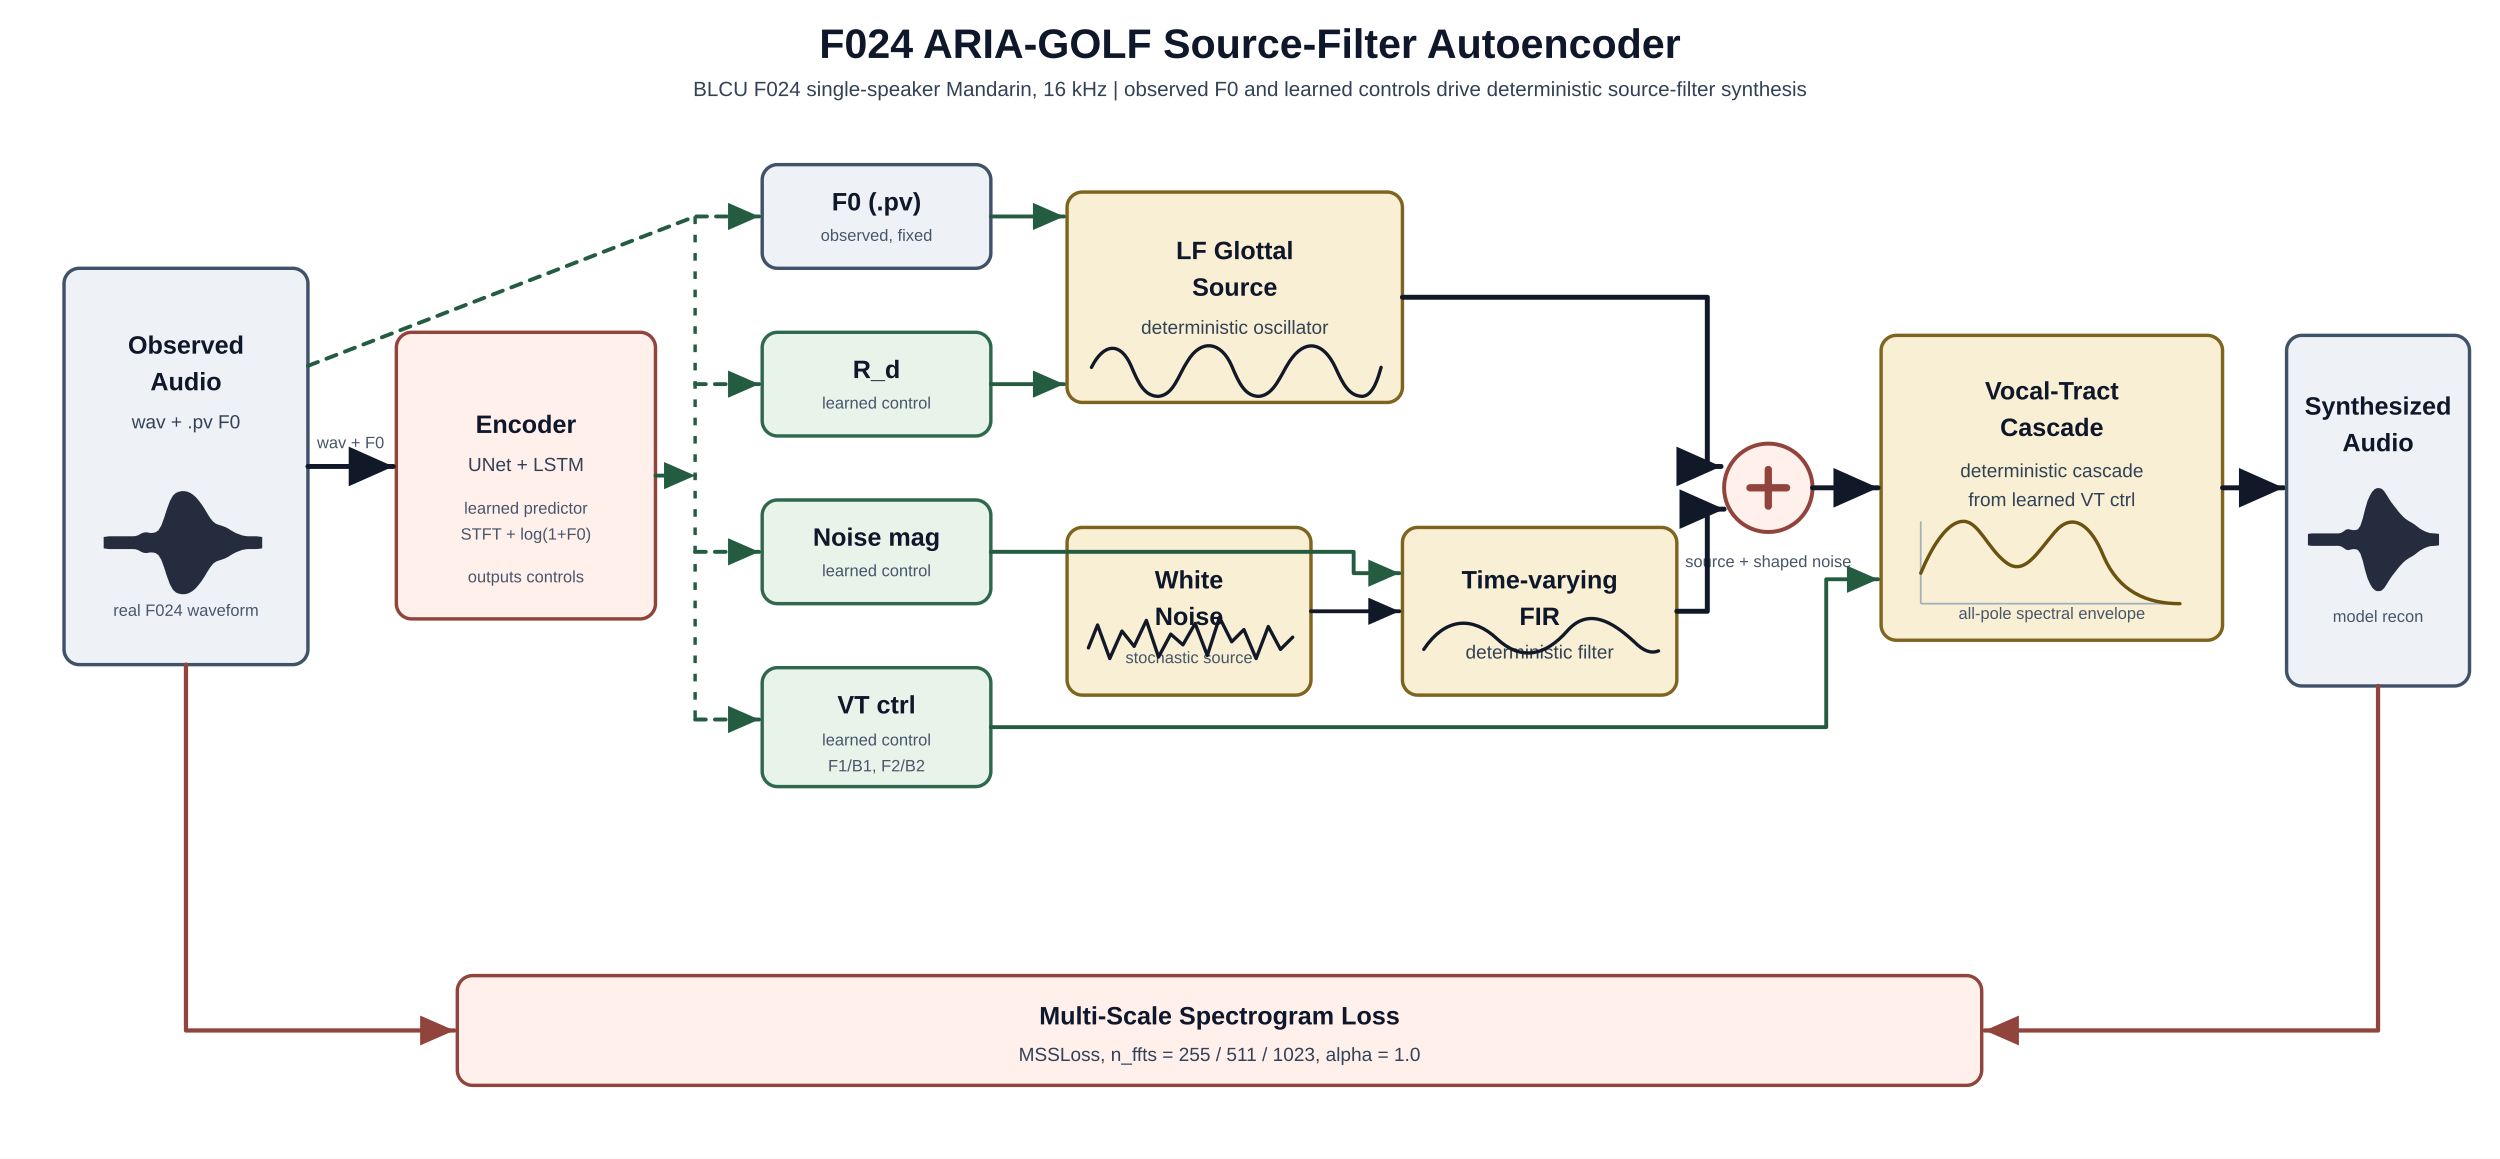
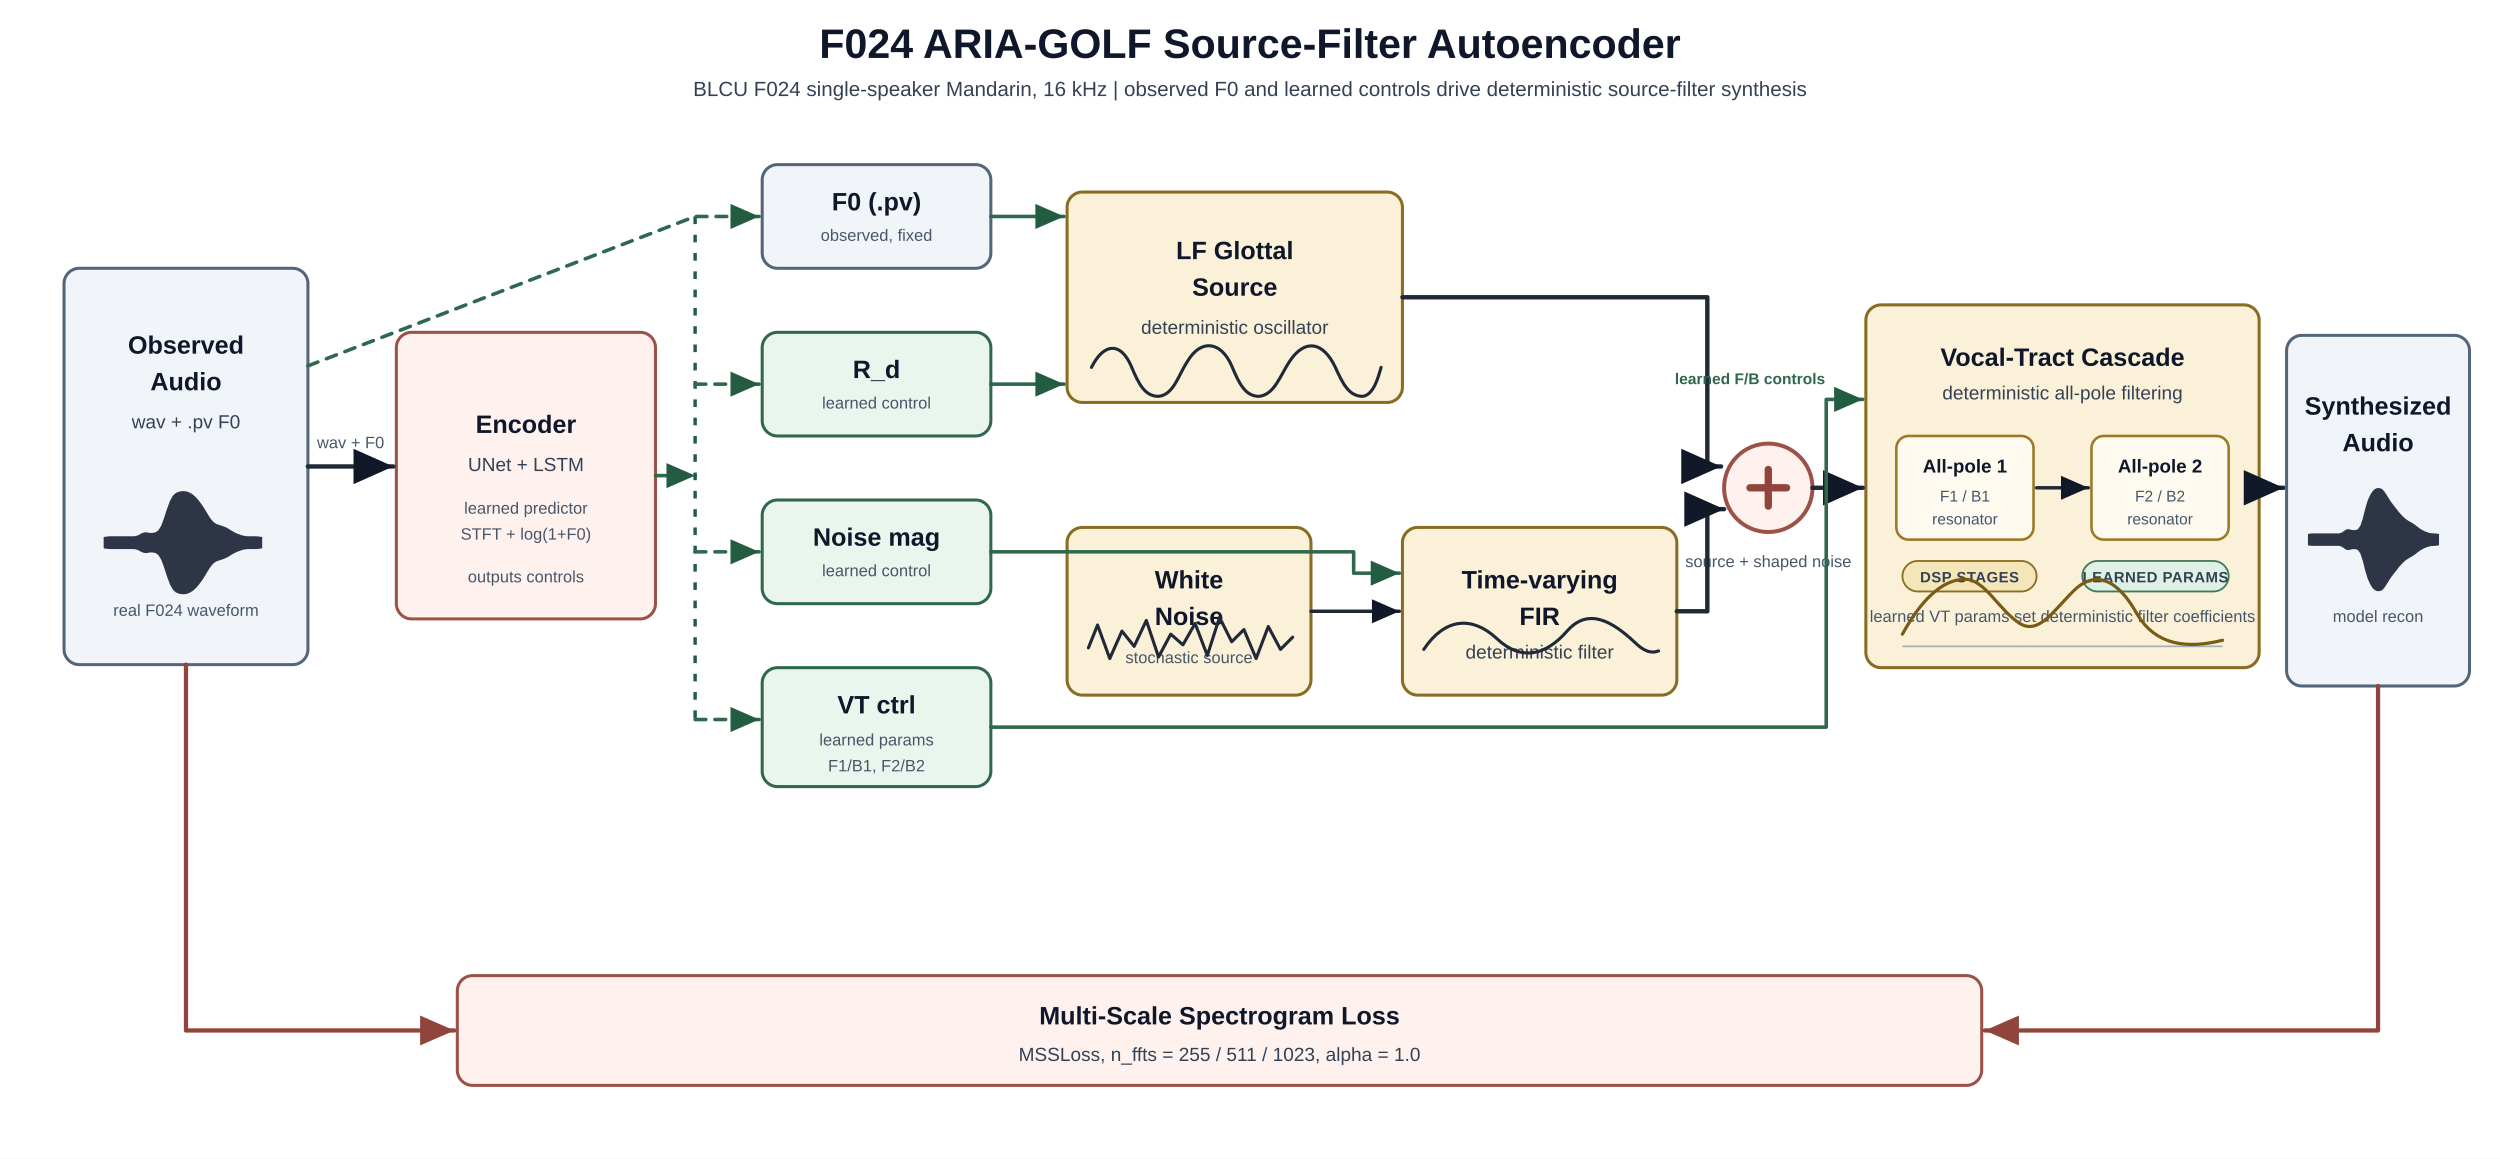
<svg xmlns="http://www.w3.org/2000/svg" viewBox="0 0 1640 760" role="img" aria-labelledby="aria-flow-title aria-flow-desc" preserveAspectRatio="xMidYMid meet" class="architecture-diagram">
  <defs>
    <style>
      text { font-family: "Avenir Next", "Helvetica Neue", Arial, sans-serif; fill: #111827; letter-spacing: 0; text-rendering: geometricPrecision; }
      .title { font-size: 27px; font-weight: 600; fill: #0f172a; }
      .subtitle { font-size: 13.5px; font-weight: 500; fill: #334155; }
      .label { font-size: 16.5px; font-weight: 600; fill: #0f172a; }
      .small { font-size: 12.5px; font-weight: 500; fill: #334155; }
      .tiny { font-size: 10.8px; font-weight: 500; fill: #475569; }
-       .box { stroke-width: 2.25; rx: 10; }
-       .signal { fill: #eef2f6; stroke: #405268; }
-       .neural { fill: #fff0ec; stroke: #90443b; }
-       .dsp { fill: #f8efd4; stroke: #7e641f; }
-       .control { fill: #e8f3ea; stroke: #2f684d; }
-       .observed { fill: #eef2f6; stroke: #405268; }
-       .sum { fill: #fff0ec; stroke: #90443b; }
-       .loss { fill: #fff0ec; stroke: #90443b; }
-       .arrow { stroke: #111827; stroke-width: 3.25; fill: none; marker-end: url(#aria-flow-arrowBlack); stroke-linecap: round; stroke-linejoin: round; }
-       .arrowThin { stroke: #111827; stroke-width: 2.55; fill: none; marker-end: url(#aria-flow-arrowBlackSmall); stroke-linecap: round; stroke-linejoin: round; }
-       .arrowCtrl { stroke: #235c40; stroke-width: 2.55; fill: none; marker-end: url(#aria-flow-arrowGreen); stroke-linecap: round; stroke-linejoin: round; }
+       .box { stroke-width: 2; rx: 10; }
+       .signal { fill: #f1f5f9; stroke: #52657a; }
+       .neural { fill: #fff2ee; stroke: #9b5147; }
+       .dsp { fill: #fbf1d8; stroke: #876c22; }
+       .control { fill: #eaf5ed; stroke: #2f684d; }
+       .observed { fill: #f1f5f9; stroke: #52657a; }
+       .sum { fill: #fff2ee; stroke: #9b5147; }
+       .loss { fill: #fff2ee; stroke: #9b5147; }
+       .innerDsp { fill: #fffaf0; stroke: #9b7a25; stroke-width: 1.7; }
+       .innerControl { fill: #f2fbf4; stroke: #3f7a5b; stroke-width: 1.5; }
+       .stageLabel { font-size: 12.3px; font-weight: 600; fill: #0f172a; }
+       .stageTiny { font-size: 10.2px; font-weight: 500; fill: #475569; }
+       .chipLearned { fill: #dff0e4; stroke: #3f7a5b; stroke-width: 1.2; }
+       .chipDsp { fill: #f5e6ba; stroke: #8a6d21; stroke-width: 1.2; }
+       .chipText { font-size: 9.8px; font-weight: 600; fill: #334155; letter-spacing: .03em; }
+       .ctrlNote { font-size: 10.2px; font-weight: 600; fill: #2f684d; }
+       .arrow { stroke: #1f2937; stroke-width: 2.9; fill: none; marker-end: url(#aria-flow-arrowBlack); stroke-linecap: round; stroke-linejoin: round; }
+       .arrowThin { stroke: #1f2937; stroke-width: 2.25; fill: none; marker-end: url(#aria-flow-arrowBlackSmall); stroke-linecap: round; stroke-linejoin: round; }
+       .arrowCtrl { stroke: #2f684d; stroke-width: 2.35; fill: none; marker-end: url(#aria-flow-arrowGreen); stroke-linecap: round; stroke-linejoin: round; }
      .arrowLoss { stroke: #90443b; stroke-width: 2.8; fill: none; marker-end: url(#aria-flow-arrowRed); stroke-linecap: round; stroke-linejoin: round; }
      .dash { stroke-dasharray: 7 6; }
-       .waveFill { fill: #172033; opacity: .94; }
-       .signalLine { stroke: #111827; stroke-width: 2.2; fill: none; stroke-linecap: round; stroke-linejoin: round; }
-       .response { stroke: #6b530f; stroke-width: 2.25; fill: none; stroke-linecap: round; stroke-linejoin: round; }
+       .waveFill { fill: #172033; opacity: .9; }
+       .signalLine { stroke: #1f2937; stroke-width: 2.05; fill: none; stroke-linecap: round; stroke-linejoin: round; }
+       .response { stroke: #785c14; stroke-width: 2.1; fill: none; stroke-linecap: round; stroke-linejoin: round; }
      .axis { stroke: #94a3b8; stroke-width: 1.15; opacity: .85; }
    </style>
    <marker id="aria-flow-arrowBlack" markerWidth="12" markerHeight="12" refX="9" refY="4" orient="auto" markerUnits="strokeWidth">
      <path d="M0,0 L9,4 L0,8 Z" fill="#111827" />
    </marker>
    <marker id="aria-flow-arrowBlackSmall" markerWidth="10" markerHeight="10" refX="8" refY="3.5" orient="auto" markerUnits="strokeWidth">
      <path d="M0,0 L8,3.5 L0,7 Z" fill="#111827" />
    </marker>
    <marker id="aria-flow-arrowGreen" markerWidth="10" markerHeight="10" refX="8" refY="3.5" orient="auto" markerUnits="strokeWidth">
      <path d="M0,0 L8,3.5 L0,7 Z" fill="#235c40" />
    </marker>
    <marker id="aria-flow-arrowRed" markerWidth="10" markerHeight="10" refX="8" refY="3.5" orient="auto" markerUnits="strokeWidth">
      <path d="M0,0 L8,3.5 L0,7 Z" fill="#90443b" />
    </marker>
  </defs>
  <rect width="1640" height="760" fill="#ffffff" />
  <text x="820" y="38" class="title" text-anchor="middle">F024 ARIA-GOLF Source-Filter Autoencoder</text>
  <text x="820" y="63" class="subtitle" text-anchor="middle">BLCU F024 single-speaker Mandarin, 16 kHz | observed F0 and learned controls drive deterministic source-filter synthesis</text>
  <g id="observed-audio">
    <rect x="42" y="176" width="160" height="260" class="box signal" rx="10" />
    <text x="122" y="232" class="label" text-anchor="middle">Observed</text>
    <text x="122" y="256" class="label" text-anchor="middle">Audio</text>
    <text x="122" y="281" class="small" text-anchor="middle">wav + .pv F0</text>
    <path class="waveFill" d="M68.0,352.3 L69.9,352.0 L71.8,351.8 L73.7,351.8 L75.6,351.8 L77.5,351.8 L79.3,351.8 L81.2,351.8 L83.1,351.8 L85.0,351.8 L86.9,351.8 L88.8,351.7 L90.7,351.1 L92.6,350.0 L94.5,349.3 L96.4,349.2 L98.3,349.6 L100.1,349.6 L102.0,349.2 L103.9,347.9 L105.8,344.8 L107.7,339.6 L109.6,333.7 L111.5,328.6 L113.4,325.2 L115.3,323.4 L117.2,322.6 L119.1,322.2 L120.9,322.2 L122.8,322.5 L124.7,323.3 L126.6,324.5 L128.5,326.2 L130.4,328.4 L132.3,330.9 L134.2,333.8 L136.1,337.0 L138.0,340.0 L139.9,342.3 L141.7,343.6 L143.6,344.3 L145.5,344.9 L147.4,345.6 L149.3,346.5 L151.2,347.7 L153.1,348.8 L155.0,349.8 L156.9,350.5 L158.8,351.2 L160.7,351.6 L162.5,351.8 L164.4,351.8 L166.3,351.8 L168.2,351.8 L170.1,352.0 L172.0,352.3 L172.0,359.7 L170.1,360.0 L168.2,360.2 L166.3,360.2 L164.4,360.2 L162.5,360.2 L160.7,360.4 L158.8,360.8 L156.9,361.5 L155.0,362.2 L153.1,363.2 L151.2,364.3 L149.3,365.5 L147.4,366.4 L145.5,367.1 L143.6,367.7 L141.7,368.4 L139.9,369.7 L138.0,372.0 L136.1,375.0 L134.2,378.2 L132.3,381.1 L130.4,383.6 L128.5,385.8 L126.6,387.5 L124.7,388.7 L122.8,389.5 L120.9,389.8 L119.1,389.8 L117.2,389.4 L115.3,388.6 L113.4,386.8 L111.5,383.4 L109.6,378.3 L107.7,372.4 L105.8,367.2 L103.9,364.1 L102.0,362.8 L100.1,362.4 L98.3,362.4 L96.4,362.8 L94.5,362.7 L92.6,362.0 L90.7,360.9 L88.8,360.3 L86.9,360.2 L85.0,360.2 L83.1,360.2 L81.2,360.2 L79.3,360.2 L77.5,360.2 L75.6,360.2 L73.7,360.2 L71.8,360.2 L69.9,360.0 L68.0,359.7 Z" />
    <text x="122" y="404" class="tiny" text-anchor="middle">real F024 waveform</text>
  </g>
  <g id="encoder">
    <rect x="260" y="218" width="170" height="188" class="box neural" rx="10" />
    <text x="345" y="284" class="label" text-anchor="middle">Encoder</text>
    <text x="345" y="309" class="small" text-anchor="middle">UNet + LSTM</text>
    <text x="345" y="337" class="tiny" text-anchor="middle">learned predictor</text>
    <text x="345" y="354" class="tiny" text-anchor="middle">STFT + log(1+F0)</text>
    <text x="345" y="382" class="tiny" text-anchor="middle">outputs controls</text>
  </g>
  <path class="arrow" d="M202 306 H258" />
  <text x="230" y="294" class="tiny" text-anchor="middle">wav + F0</text>
  <g id="control-bus">
    <path class="arrowCtrl dash" d="M430 312 H456" />
    <path d="M456 142 V472" stroke="#235c40" stroke-width="2.25" fill="none" stroke-dasharray="5 7" />
  </g>
  <g id="controls">
    <rect x="500" y="108" width="150" height="68" class="box observed" rx="10" />
    <text x="575" y="138" class="label" text-anchor="middle">F0 (.pv)</text>
    <text x="575" y="158" class="tiny" text-anchor="middle">observed, fixed</text>
    <rect x="500" y="218" width="150" height="68" class="box control" rx="10" />
    <text x="575" y="248" class="label" text-anchor="middle">R_d</text>
    <text x="575" y="268" class="tiny" text-anchor="middle">learned control</text>
    <rect x="500" y="328" width="150" height="68" class="box control" rx="10" />
    <text x="575" y="358" class="label" text-anchor="middle">Noise mag</text>
    <text x="575" y="378" class="tiny" text-anchor="middle">learned control</text>
    <rect x="500" y="438" width="150" height="78" class="box control" rx="10" />
    <text x="575" y="468" class="label" text-anchor="middle">VT ctrl</text>
-     <text x="575" y="489" class="tiny" text-anchor="middle">learned control</text>
+     <text x="575" y="489" class="tiny" text-anchor="middle">learned params</text>
    <text x="575" y="506" class="tiny" text-anchor="middle">F1/B1, F2/B2</text>
  </g>
  <path class="arrowCtrl dash" d="M202 240 L456 142 H498" />
  <path class="arrowCtrl dash" d="M456 252 H498" />
  <path class="arrowCtrl dash" d="M456 362 H498" />
  <path class="arrowCtrl dash" d="M456 472 H498" />
  <g id="lf-source">
    <rect x="700" y="126" width="220" height="138" class="box dsp" rx="10" />
    <text x="810" y="170" class="label" text-anchor="middle">LF Glottal</text>
    <text x="810" y="194" class="label" text-anchor="middle">Source</text>
    <text x="810" y="219" class="small" text-anchor="middle">deterministic oscillator</text>
    <path class="signalLine" d="M716 241 C724 225 735 224 742 240 C747 252 751 260 760 260 C770 259 773 246 779 237 C788 222 801 224 808 240 C813 252 817 260 826 260 C836 259 840 246 846 237 C856 222 868 224 876 241 C881 252 885 260 894 260 C901 259 904 248 906 241" />
  </g>
  <path class="arrowCtrl" d="M650 142 H698" />
  <path class="arrowCtrl" d="M650 252 H698" />
  <g id="noise-source">
    <rect x="700" y="346" width="160" height="110" class="box dsp" rx="10" />
    <text x="780" y="386" class="label" text-anchor="middle">White</text>
    <text x="780" y="410" class="label" text-anchor="middle">Noise</text>
    <text x="780" y="435" class="tiny" text-anchor="middle">stochastic source</text>
    <path class="signalLine" d="M714 425 L720 410 L728 432 L736 414 L744 424 L752 407 L760 431 L768 416 L776 423 L784 409 L792 430 L800 405 L808 421 L816 413 L824 432 L832 411 L840 426 L848 418" />
  </g>
  <g id="noise-filter">
    <rect x="920" y="346" width="180" height="110" class="box dsp" rx="10" />
    <text x="1010" y="386" class="label" text-anchor="middle">Time-varying</text>
    <text x="1010" y="410" class="label" text-anchor="middle">FIR</text>
    <text x="1010" y="432" class="small" text-anchor="middle">deterministic filter</text>
    <path class="signalLine" d="M934 426 C948 405 966 404 982 419 C998 434 1014 430 1028 414 C1042 398 1058 408 1072 421 C1078 427 1083 429 1088 427" />
  </g>
  <path class="arrowThin" d="M860 401 H918" />
  <path class="arrowCtrl" d="M650 362 H888 V376 H918" />
  <g id="sum">
    <circle cx="1160" cy="320" r="29" class="sum" stroke-width="2.6" />
    <path d="M1148 320 H1172 M1160 308 V332" stroke="#90443b" stroke-width="4.8" stroke-linecap="round" />
    <text x="1160" y="372" class="tiny" text-anchor="middle">source + shaped noise</text>
  </g>
  <path class="arrow" d="M920 195 H1120 V306 H1129" />
  <path class="arrow" d="M1100 401 H1120 V334 H1131" />
  <g id="vocal-tract">
-     <rect x="1234" y="220" width="224" height="200" class="box dsp" rx="10" />
-     <text x="1346" y="262" class="label" text-anchor="middle">Vocal-Tract</text>
-     <text x="1346" y="286" class="label" text-anchor="middle">Cascade</text>
-     <text x="1346" y="313" class="small" text-anchor="middle">deterministic cascade</text>
-     <text x="1346" y="332" class="small" text-anchor="middle">from learned VT ctrl</text>
-     <line class="axis" x1="1260" y1="396" x2="1430" y2="396" />
-     <line class="axis" x1="1260" y1="342" x2="1260" y2="396" />
-     <path class="response" d="M1260 376 C1268 357 1278 342 1288 342 C1298 342 1304 360 1316 369 C1328 378 1336 363 1348 349 C1360 335 1372 345 1380 365 C1390 388 1408 396 1430 396" />
-     <text x="1346" y="406" class="tiny" text-anchor="middle">all-pole spectral envelope</text>
+     <rect x="1224" y="200" width="258" height="238" class="box dsp" rx="12" />
+     <text x="1353" y="240" class="label" text-anchor="middle">Vocal-Tract Cascade</text>
+     <text x="1353" y="262" class="small" text-anchor="middle">deterministic all-pole filtering</text>
+     <rect x="1244" y="286" width="90" height="68" class="innerDsp" rx="8" />
+     <text x="1289" y="310" class="stageLabel" text-anchor="middle">All-pole 1</text>
+     <text x="1289" y="329" class="stageTiny" text-anchor="middle">F1 / B1</text>
+     <text x="1289" y="344" class="stageTiny" text-anchor="middle">resonator</text>
+     <rect x="1372" y="286" width="90" height="68" class="innerDsp" rx="8" />
+     <text x="1417" y="310" class="stageLabel" text-anchor="middle">All-pole 2</text>
+     <text x="1417" y="329" class="stageTiny" text-anchor="middle">F2 / B2</text>
+     <text x="1417" y="344" class="stageTiny" text-anchor="middle">resonator</text>
+     <path class="arrowThin" d="M1336 320 H1370" />
+     <rect x="1248" y="368" width="88" height="20" class="chipDsp" rx="10" />
+     <text x="1292" y="382" class="chipText" text-anchor="middle">DSP STAGES</text>
+     <rect x="1366" y="368" width="96" height="20" class="chipLearned" rx="10" />
+     <text x="1414" y="382" class="chipText" text-anchor="middle">LEARNED PARAMS</text>
+     <text x="1353" y="408" class="tiny" text-anchor="middle">learned VT params set deterministic filter coefficients</text>
+     <line class="axis" x1="1248" y1="424" x2="1458" y2="424" />
+     <path class="response" d="M1248 416 C1260 394 1274 380 1289 380 C1302 380 1311 400 1325 409 C1338 417 1348 399 1362 386 C1377 373 1391 383 1402 403 C1414 423 1434 426 1458 420" />
  </g>
-   <path class="arrow" d="M1189 320 H1232" />
-   <path class="arrowCtrl" d="M650 477 H1198 V380 H1232" />
-   <path class="arrow" d="M1458 320 H1498" />
+   <path class="arrow" d="M1189 320 H1222" />
+   <path class="arrowCtrl" d="M650 477 H1198 V262 H1222" />
+   <text x="1148" y="252" class="ctrlNote" text-anchor="middle">learned F/B controls</text>
+   <path class="arrow" d="M1482 320 H1498" />
  <g id="synth-audio">
    <rect x="1500" y="220" width="120" height="230" class="box signal" rx="10" />
    <text x="1560" y="272" class="label" text-anchor="middle">Synthesized</text>
    <text x="1560" y="296" class="label" text-anchor="middle">Audio</text>
    <path class="waveFill" d="M1514.0,350.3 L1515.6,350.0 L1517.1,349.9 L1518.7,349.9 L1520.3,349.9 L1521.8,349.9 L1523.4,349.9 L1524.9,349.9 L1526.5,349.9 L1528.1,349.9 L1529.6,349.9 L1531.2,349.9 L1532.8,349.9 L1534.3,349.9 L1535.9,349.5 L1537.5,348.5 L1539.0,347.4 L1540.6,347.1 L1542.1,347.5 L1543.7,347.8 L1545.3,347.7 L1546.8,347.2 L1548.4,344.9 L1550.0,340.1 L1551.5,334.0 L1553.1,328.6 L1554.7,325.0 L1556.2,322.5 L1557.8,320.9 L1559.3,320.2 L1560.9,320.2 L1562.5,320.7 L1564.0,322.2 L1565.6,324.6 L1567.2,327.2 L1568.7,329.5 L1570.3,331.6 L1571.9,333.6 L1573.4,335.6 L1575.0,337.4 L1576.5,339.0 L1578.1,340.4 L1579.7,341.5 L1581.2,342.4 L1582.8,343.3 L1584.4,344.4 L1585.9,345.6 L1587.5,346.8 L1589.1,347.7 L1590.6,348.5 L1592.2,349.1 L1593.7,349.6 L1595.3,349.8 L1596.9,349.9 L1598.4,350.0 L1600.0,350.3 L1600.0,357.7 L1598.4,358.0 L1596.9,358.1 L1595.3,358.2 L1593.7,358.4 L1592.2,358.9 L1590.6,359.5 L1589.1,360.3 L1587.5,361.2 L1585.9,362.4 L1584.4,363.6 L1582.8,364.7 L1581.2,365.6 L1579.7,366.5 L1578.1,367.6 L1576.5,369.0 L1575.0,370.6 L1573.4,372.4 L1571.9,374.4 L1570.3,376.4 L1568.7,378.5 L1567.2,380.8 L1565.6,383.4 L1564.0,385.8 L1562.5,387.3 L1560.9,387.8 L1559.3,387.8 L1557.8,387.1 L1556.2,385.5 L1554.7,383.0 L1553.1,379.4 L1551.5,374.0 L1550.0,367.9 L1548.4,363.1 L1546.8,360.8 L1545.3,360.3 L1543.7,360.2 L1542.1,360.5 L1540.6,360.9 L1539.0,360.6 L1537.5,359.5 L1535.9,358.5 L1534.3,358.1 L1532.8,358.1 L1531.2,358.1 L1529.6,358.1 L1528.1,358.1 L1526.5,358.1 L1524.9,358.1 L1523.4,358.1 L1521.8,358.1 L1520.3,358.1 L1518.7,358.1 L1517.1,358.1 L1515.6,358.0 L1514.0,357.7 Z" />
    <text x="1560" y="408" class="tiny" text-anchor="middle">model recon</text>
  </g>
  <g id="loss">
    <rect x="300" y="640" width="1000" height="72" class="box loss" rx="10" />
    <text x="800" y="672" class="label" text-anchor="middle">Multi-Scale Spectrogram Loss</text>
    <text x="800" y="696" class="small" text-anchor="middle">MSSLoss, n_ffts = 255 / 511 / 1023, alpha = 1.0</text>
  </g>
  <path class="arrowLoss" d="M122 436 V676 H298" />
  <path class="arrowLoss" d="M1560 450 V676 H1302" />
</svg>
